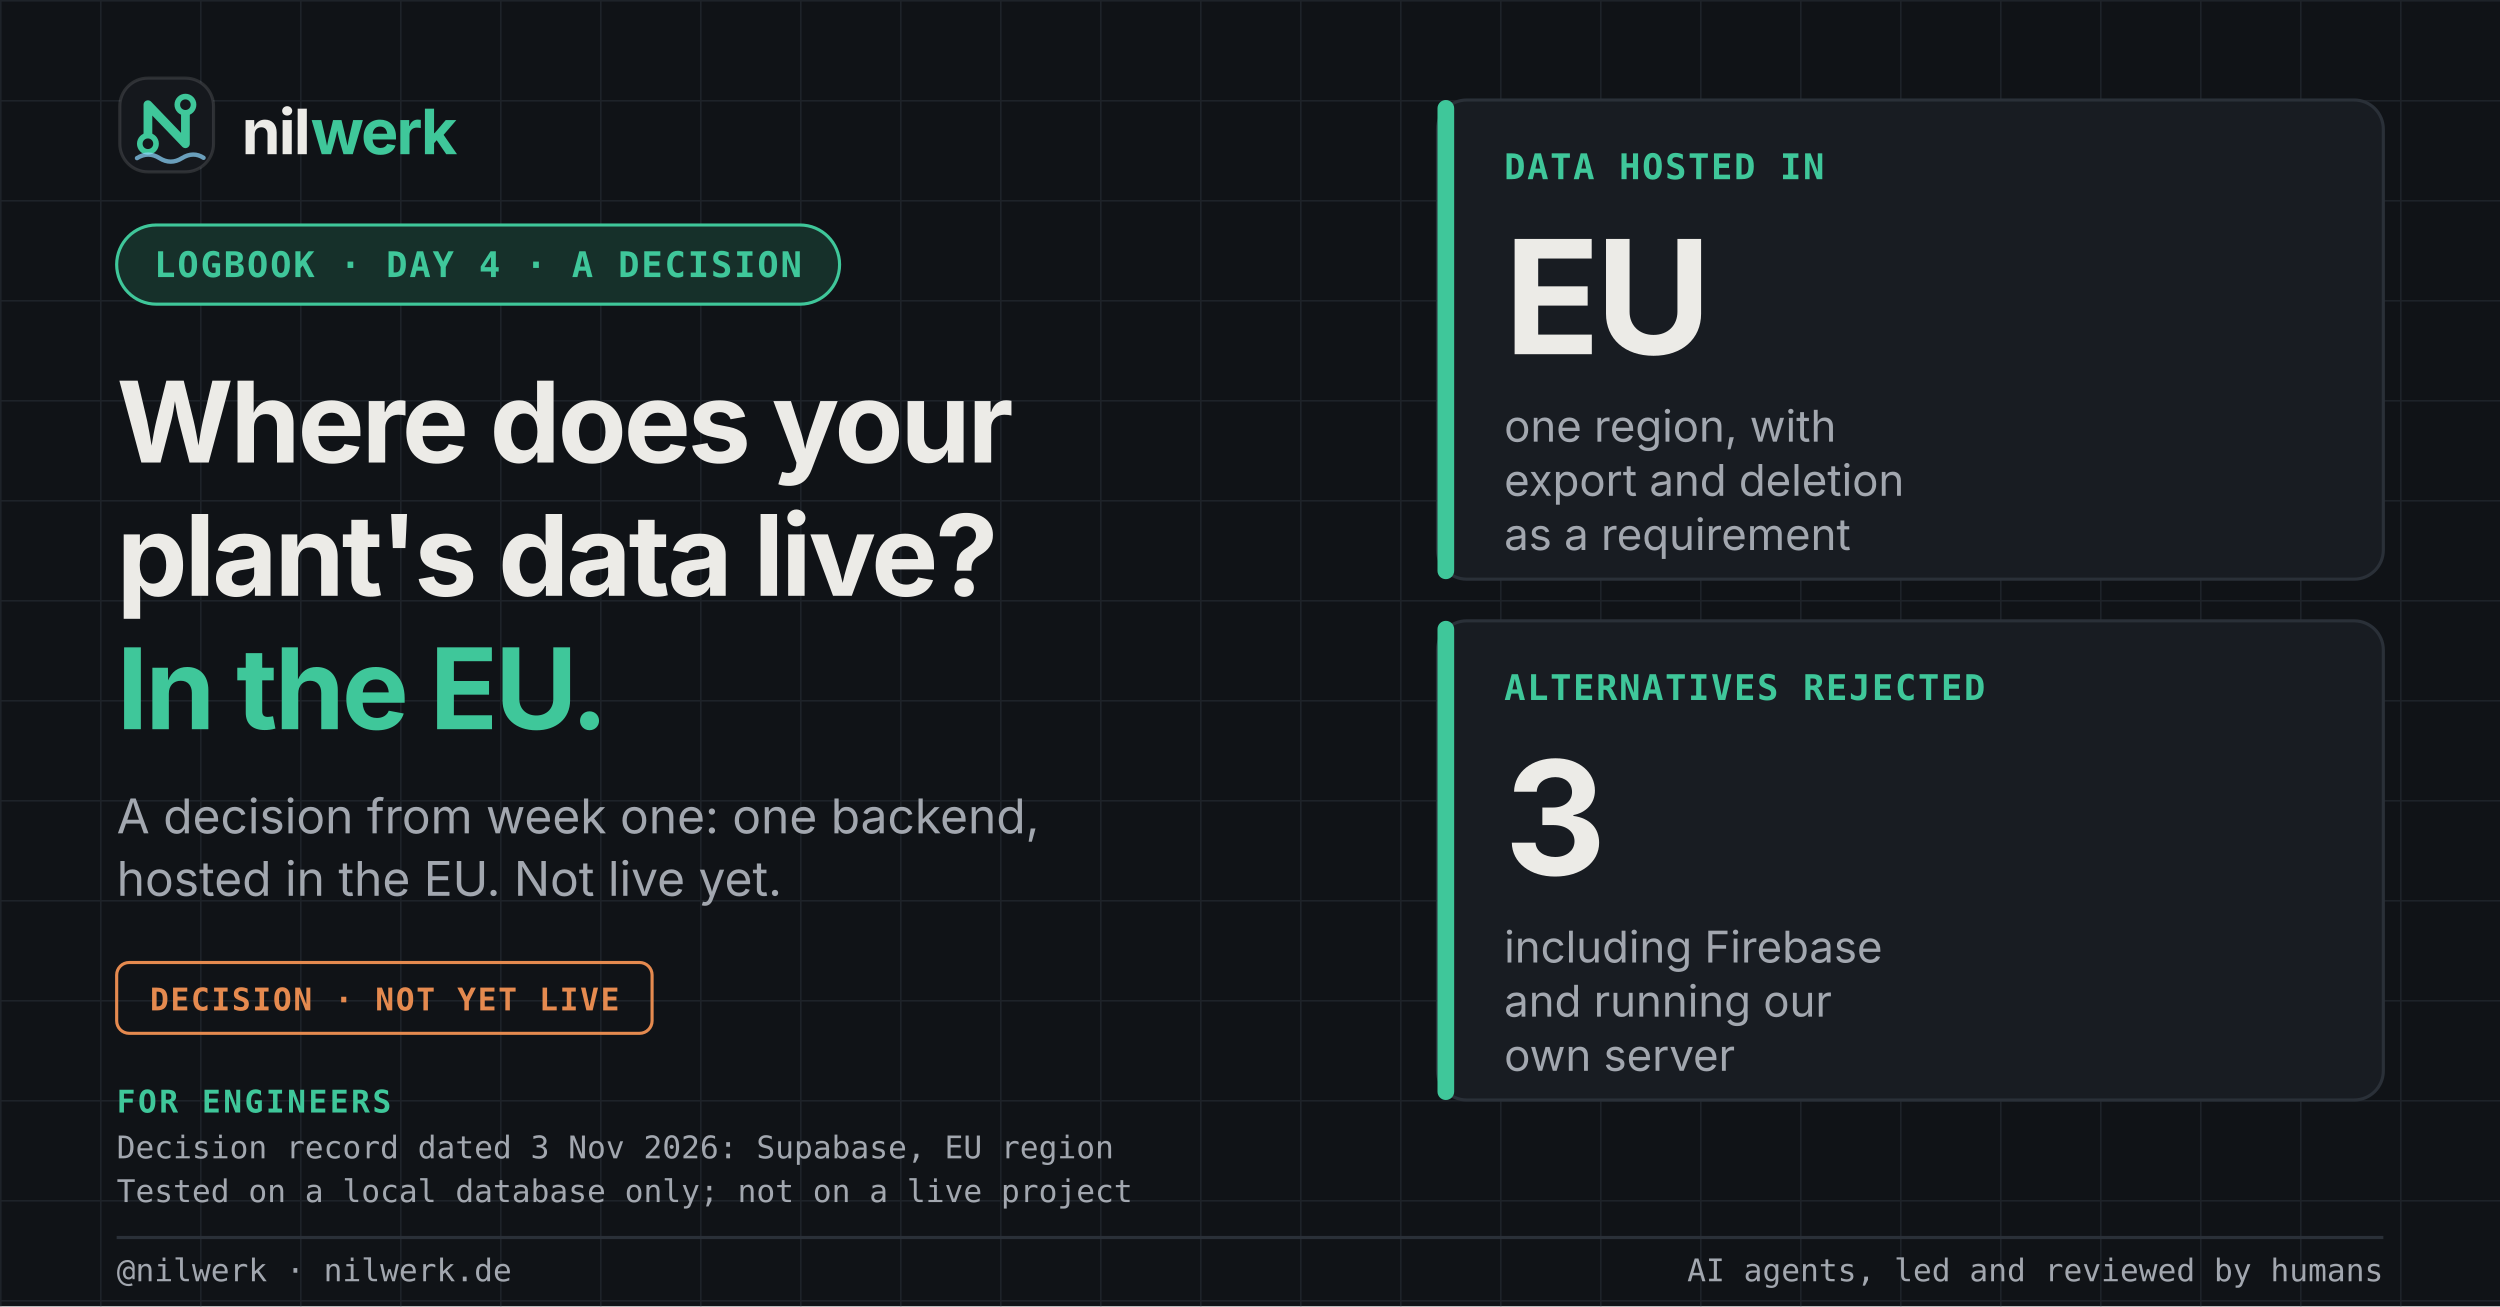
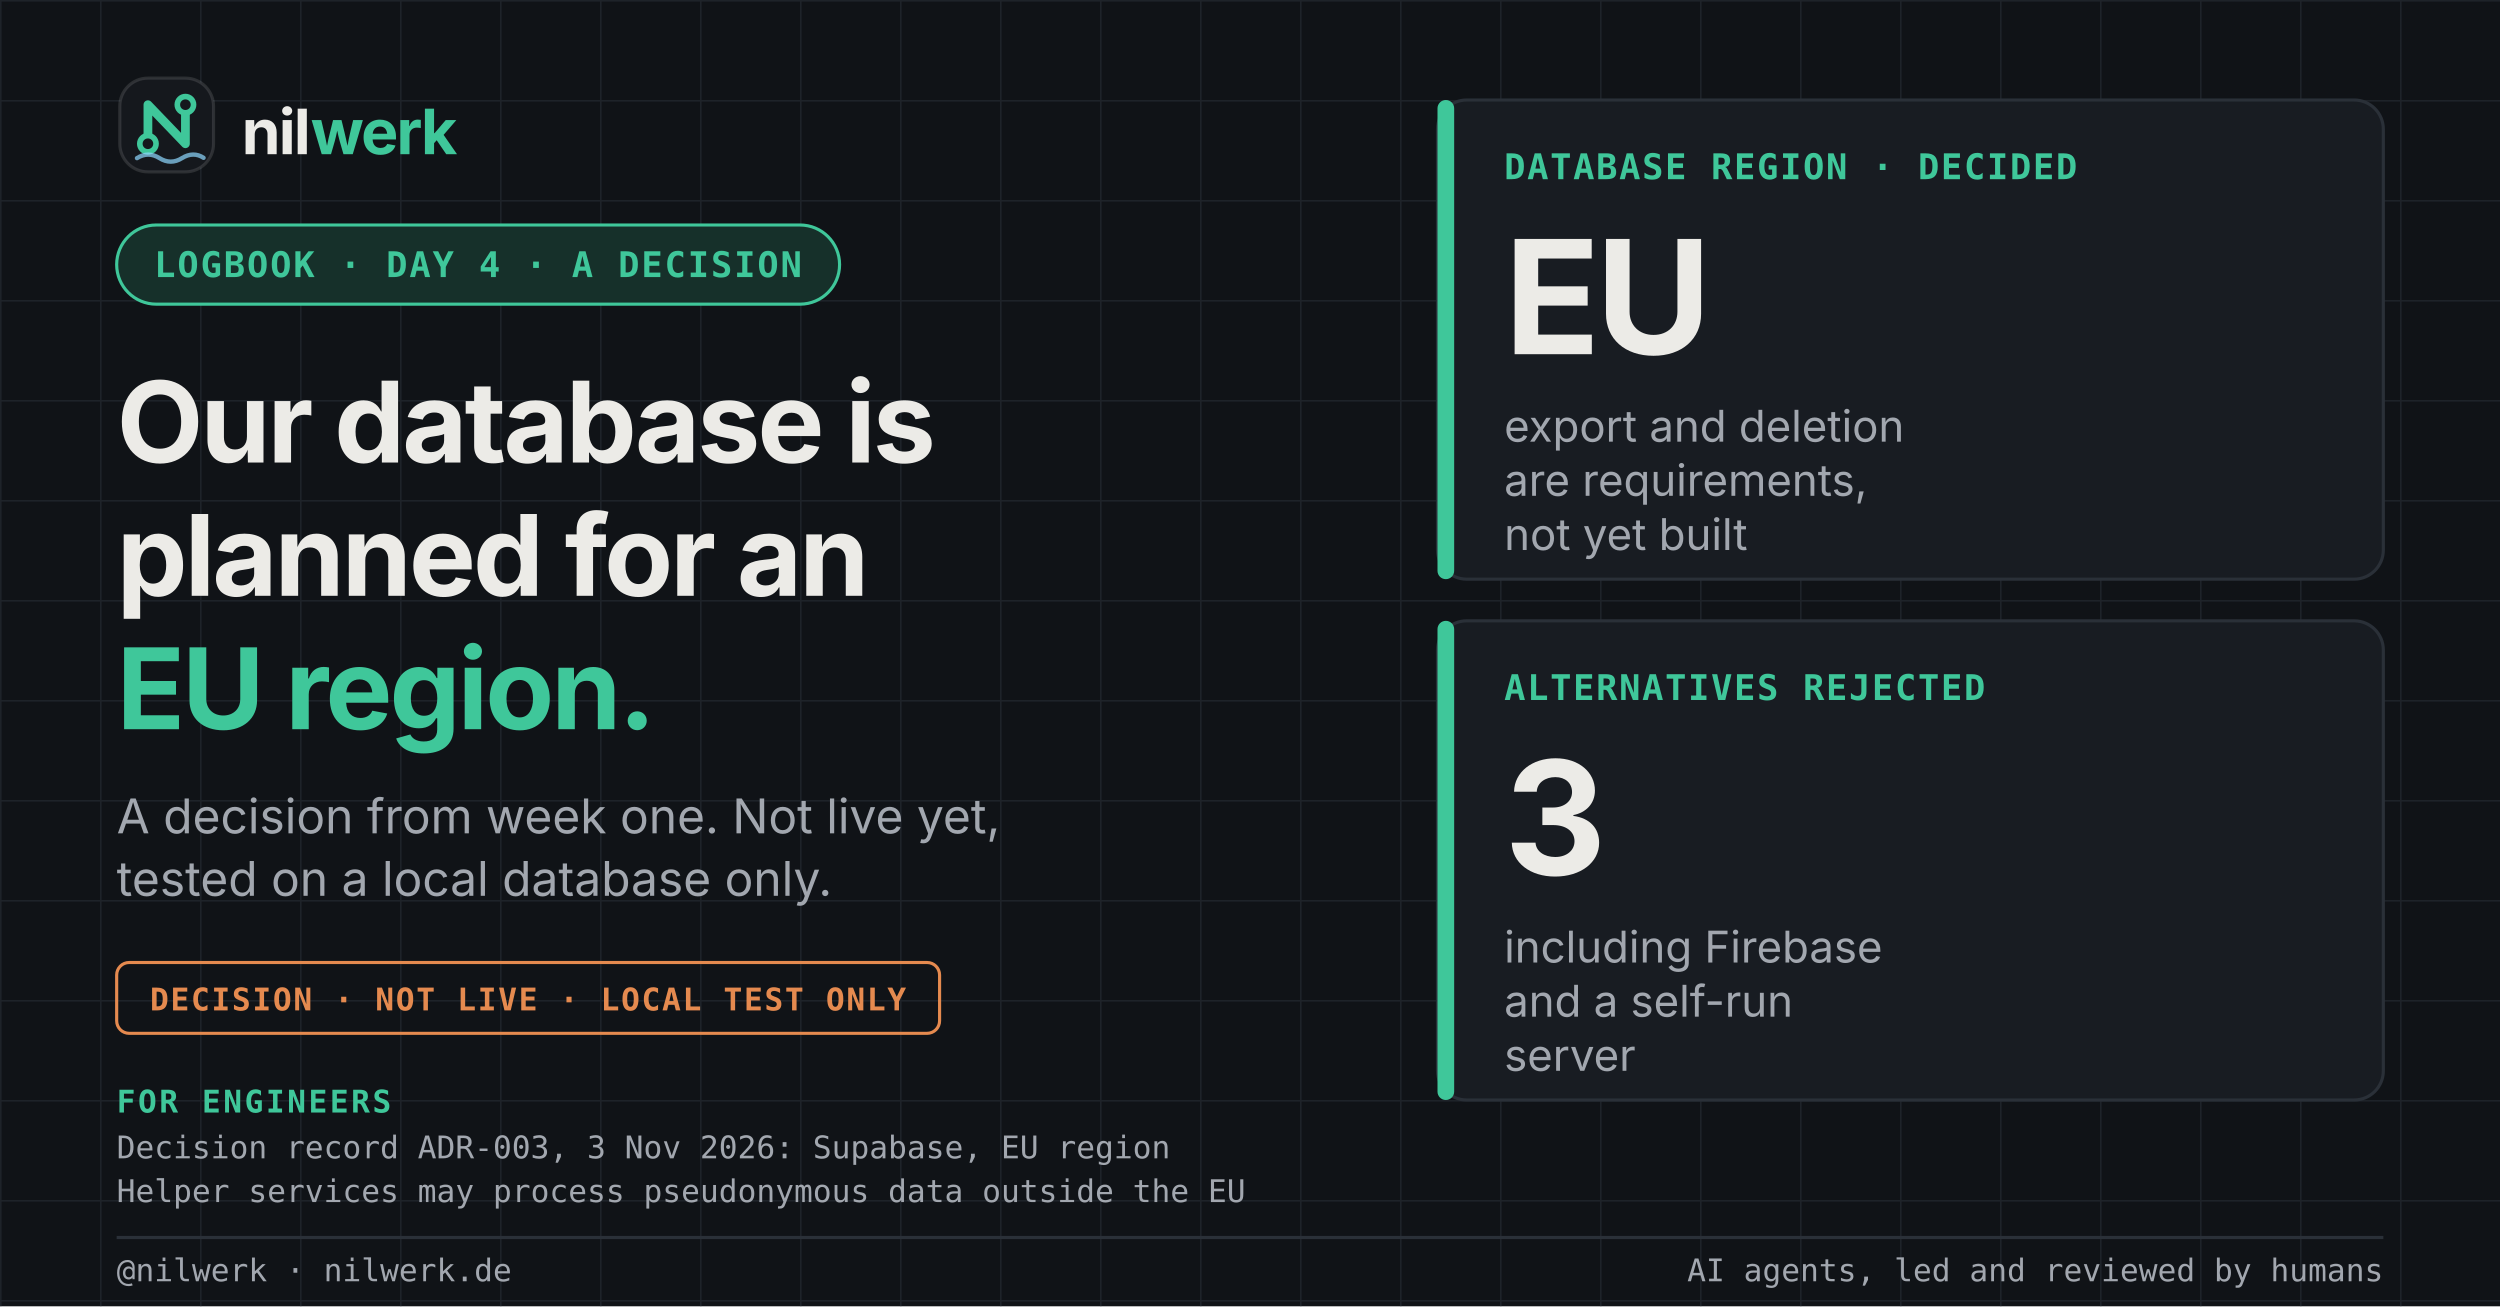
- <svg xmlns="http://www.w3.org/2000/svg" width="1200" height="627" viewBox="0 0 1200 627" role="img" aria-label="Where does your plant's data live? In the EU.">
+ <svg xmlns="http://www.w3.org/2000/svg" width="1200" height="627" viewBox="0 0 1200 627" role="img" aria-label="Our database is planned for an EU region.">
  <defs>
    <pattern id="grid" width="48" height="48" patternUnits="userSpaceOnUse">
      <path d="M48 0H0V48" fill="none" stroke="#2a3038" stroke-width="1.5" opacity=".55" />
    </pattern>
  </defs>
  <rect width="1200" height="627" fill="#101317" />
  <rect width="1200" height="627" fill="url(#grid)" />
  <g transform="translate(56 36) scale(1.5)">
    <rect x="1" y="1" width="30" height="30" rx="9" fill="#15181d" stroke="#ffffff" stroke-opacity=".12" />
    <path d="M10 22V9.5l12 12.5V9.5" fill="none" stroke="#3fc79a" stroke-width="2.8" stroke-linecap="round" stroke-linejoin="round" />
    <circle cx="10" cy="22" r="2.6" fill="#15181d" stroke="#3fc79a" stroke-width="1.8" />
    <circle cx="22" cy="9.5" r="2.6" fill="#15181d" stroke="#3fc79a" stroke-width="1.8" />
    <path d="M6.5 26.6c2.4-1.5 4.8-1.5 7.2 0s4.8 1.5 7.2 0 4.8-1.5 6.9-.1" fill="none" stroke="#8fd9ff" stroke-opacity=".7" stroke-width="1.4" stroke-linecap="round" />
  </g>
  <text x="116" y="74" font-family="'Space Grotesk', Inter, sans-serif" font-weight="700" font-size="30" letter-spacing="-0.9" fill="#ecebe7">nil<tspan fill="#3fc79a">werk</tspan>
  </text>
  <rect x="56" y="108" width="347" height="38" rx="19" fill="#16302a" stroke="#3fc79a" stroke-width="1.5" />
  <text x="74" y="133" font-family="'JetBrains Mono', monospace" font-weight="600" font-size="17" letter-spacing="0.9" fill="#3fc79a">LOGBOOK · DAY 4 · A DECISION</text>
  <g font-family="'Space Grotesk', Inter, sans-serif" font-weight="700" font-size="54" letter-spacing="-1.4">
-     <text x="56" y="222" fill="#ecebe7">Where does your</text>
-     <text x="56" y="286" fill="#ecebe7">plant's data live?</text>
-     <text x="56" y="350" fill="#3fc79a">In the EU.</text>
+     <text x="56" y="222" fill="#ecebe7">Our database is</text>
+     <text x="56" y="286" fill="#ecebe7">planned for an</text>
+     <text x="56" y="350" fill="#3fc79a">EU region.</text>
  </g>
  <g font-family="Inter, sans-serif" font-size="23" fill="#a2a7af">
-     <text x="56" y="400">A decision from week one: one backend,</text>
-     <text x="56" y="430">hosted in the EU. Not live yet.</text>
+     <text x="56" y="400">A decision from week one. Not live yet,</text>
+     <text x="56" y="430">tested on a local database only.</text>
  </g>
-   <rect x="56" y="462" width="257" height="34" rx="6" fill="none" stroke="#e58a4f" stroke-width="1.5" />
-   <text x="72" y="485" font-family="'JetBrains Mono', monospace" font-weight="600" font-size="15" letter-spacing="0.8" fill="#e58a4f">DECISION · NOT YET LIVE</text>
+   <rect x="56" y="462" width="395" height="34" rx="6" fill="none" stroke="#e58a4f" stroke-width="1.5" />
+   <text x="72" y="485" font-family="'JetBrains Mono', monospace" font-weight="600" font-size="15" letter-spacing="0.8" fill="#e58a4f">DECISION · NOT LIVE · LOCAL TEST ONLY</text>
  <g>
    <rect x="690" y="48" width="454" height="230" rx="14" fill="#181c22" stroke="#2a3038" stroke-width="1.5" />
    <rect x="690" y="48" width="8" height="230" rx="4" fill="#3fc79a" />
-     <text x="722" y="86" font-family="'JetBrains Mono', monospace" font-weight="600" font-size="17" letter-spacing="0.8" fill="#3fc79a">DATA HOSTED IN</text>
+     <text x="722" y="86" font-family="'JetBrains Mono', monospace" font-weight="600" font-size="17" letter-spacing="0.8" fill="#3fc79a">DATABASE REGION · DECIDED</text>
    <text x="722" y="170" font-family="'Space Grotesk', Inter, sans-serif" font-weight="700" font-size="76" letter-spacing="-2.3" fill="#ecebe7">EU</text>
-     <text x="722" y="212" font-family="Inter, sans-serif" font-size="21" fill="#a2a7af">one region, with</text>
-     <text x="722" y="238" font-family="Inter, sans-serif" font-size="21" fill="#a2a7af">export and deletion</text>
-     <text x="722" y="264" font-family="Inter, sans-serif" font-size="21" fill="#a2a7af">as a requirement</text>
+     <text x="722" y="212" font-family="Inter, sans-serif" font-size="21" fill="#a2a7af">export and deletion</text>
+     <text x="722" y="238" font-family="Inter, sans-serif" font-size="21" fill="#a2a7af">are requirements,</text>
+     <text x="722" y="264" font-family="Inter, sans-serif" font-size="21" fill="#a2a7af">not yet built</text>
  </g>
  <g>
    <rect x="690" y="298" width="454" height="230" rx="14" fill="#181c22" stroke="#2a3038" stroke-width="1.5" />
    <rect x="690" y="298" width="8" height="230" rx="4" fill="#3fc79a" />
    <text x="722" y="336" font-family="'JetBrains Mono', monospace" font-weight="600" font-size="17" letter-spacing="0.8" fill="#3fc79a">ALTERNATIVES REJECTED</text>
    <text x="722" y="420" font-family="'Space Grotesk', Inter, sans-serif" font-weight="700" font-size="76" letter-spacing="-2.3" fill="#ecebe7">3</text>
    <text x="722" y="462" font-family="Inter, sans-serif" font-size="21" fill="#a2a7af">including Firebase</text>
-     <text x="722" y="488" font-family="Inter, sans-serif" font-size="21" fill="#a2a7af">and running our</text>
-     <text x="722" y="514" font-family="Inter, sans-serif" font-size="21" fill="#a2a7af">own server</text>
+     <text x="722" y="488" font-family="Inter, sans-serif" font-size="21" fill="#a2a7af">and a self-run</text>
+     <text x="722" y="514" font-family="Inter, sans-serif" font-size="21" fill="#a2a7af">server</text>
  </g>
  <text x="56" y="534" font-family="'JetBrains Mono', monospace" font-weight="600" font-size="15" letter-spacing="1.2" fill="#3fc79a">FOR ENGINEERS</text>
  <g font-family="'JetBrains Mono', monospace" font-size="15" fill="#a2a7af">
-     <text x="56" y="556">Decision record dated 3 Nov 2026: Supabase, EU region</text>
-     <text x="56" y="577">Tested on a local database only; not on a live project</text>
+     <text x="56" y="556">Decision record ADR-003, 3 Nov 2026: Supabase, EU region</text>
+     <text x="56" y="577">Helper services may process pseudonymous data outside the EU</text>
  </g>
  <line x1="56" y1="594" x2="1144" y2="594" stroke="#2a3038" stroke-width="1.5" />
  <g font-family="'JetBrains Mono', monospace" font-size="15" fill="#a2a7af">
    <text x="56" y="615">@nilwerk · nilwerk.de</text>
    <text x="1144" y="615" text-anchor="end">AI agents, led and reviewed by humans</text>
  </g>
</svg>
